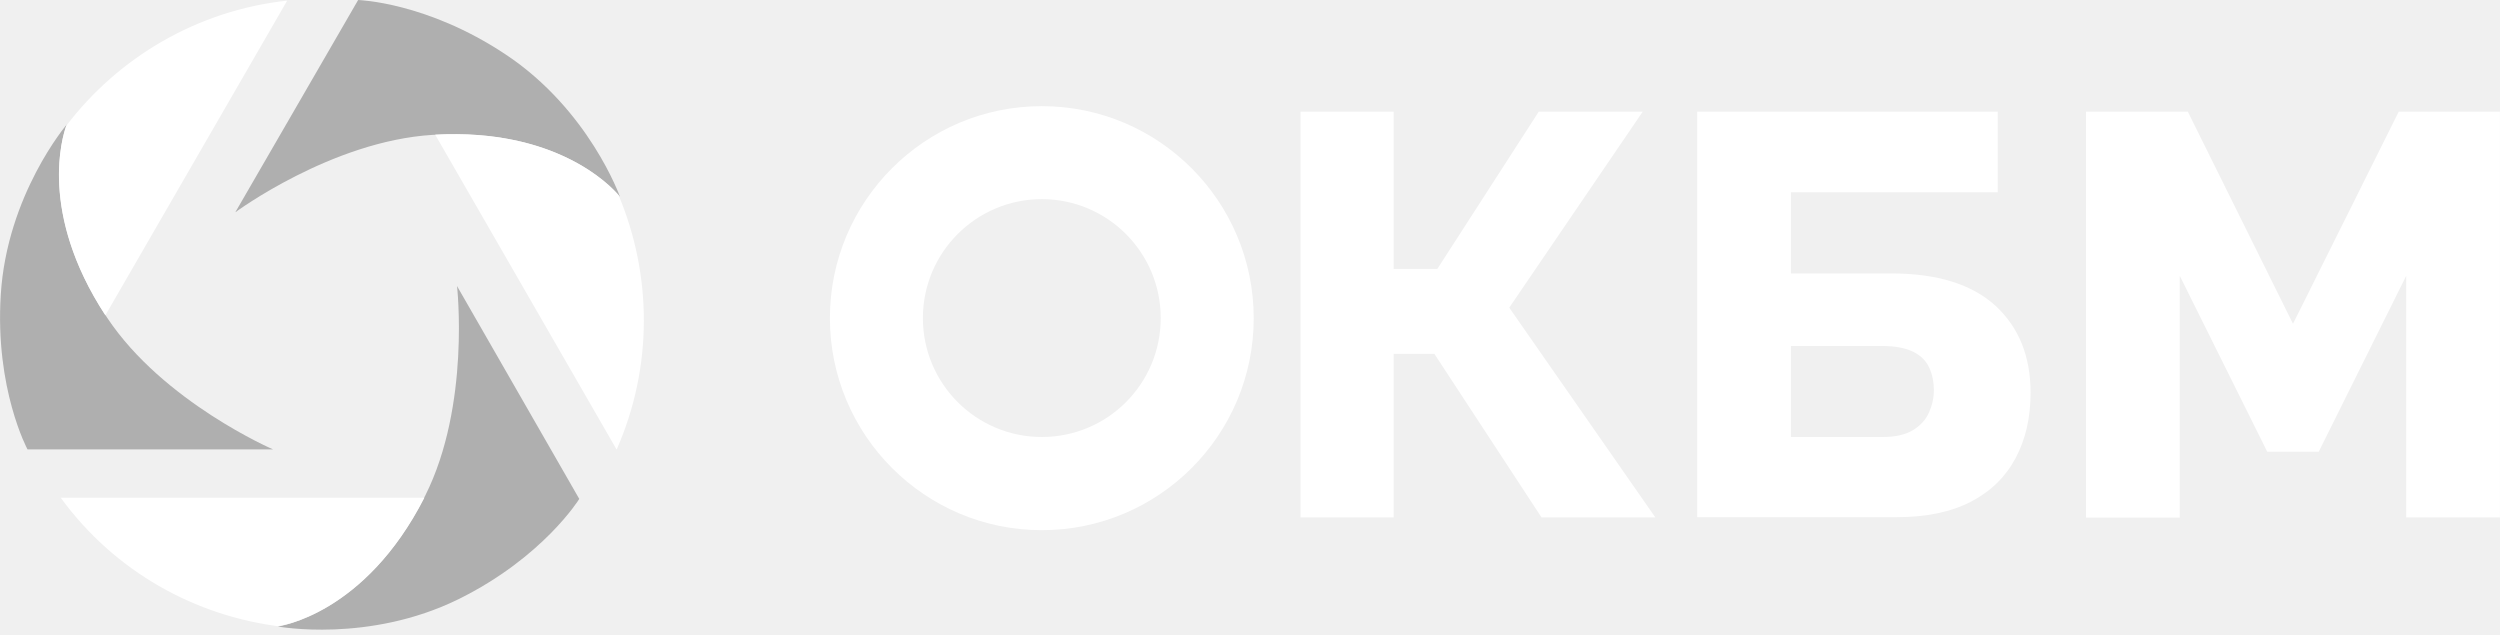
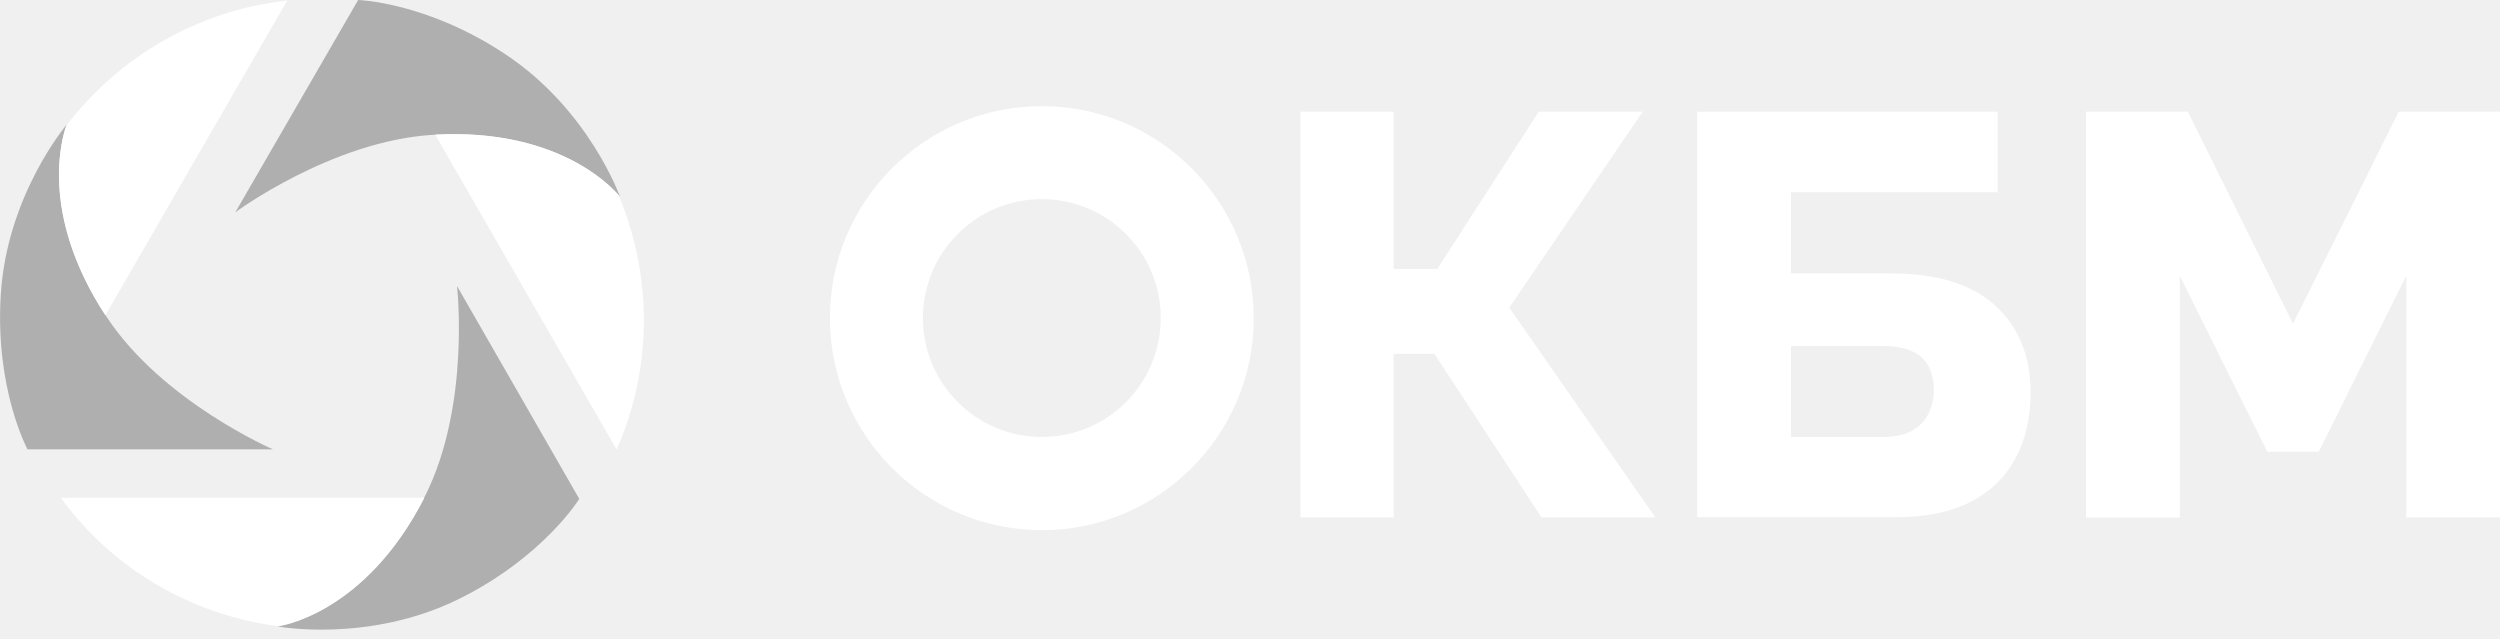
- <svg xmlns="http://www.w3.org/2000/svg" width="134" height="34" viewBox="0 0 134 34" fill="none">
-   <g clip-path="url(#clip0_12_1048)">
-     <path d="M69.707 27.742V5.985H74.701V14.414H77.04L82.477 5.985H88.05L80.896 16.49L88.725 27.732H82.624L76.882 18.966H74.701V27.732H69.707V27.742Z" fill="white" />
-     <path d="M90.969 27.742V5.985H107.079V10.305H95.995V14.656H101.358C103.834 14.656 105.688 15.236 106.953 16.384C108.207 17.543 108.839 19.092 108.839 21.052C108.839 22.401 108.565 23.57 108.027 24.571C107.49 25.572 106.689 26.352 105.625 26.9C104.561 27.447 103.233 27.721 101.642 27.721H90.969V27.742ZM95.995 23.423H100.926C101.6 23.423 102.138 23.296 102.538 23.054C102.938 22.811 103.223 22.495 103.391 22.116C103.56 21.737 103.655 21.336 103.655 20.904C103.655 20.494 103.581 20.104 103.423 19.745C103.265 19.377 102.991 19.082 102.58 18.871C102.169 18.66 101.6 18.544 100.863 18.544H95.995V23.423Z" fill="white" />
-     <path d="M128.973 27.742V14.783L124.284 24.213H121.524L116.835 14.783V27.742H111.809V5.985H117.267L122.904 17.354L128.572 5.985H133.998V27.732H128.973V27.742Z" fill="white" />
-     <path d="M3.581 6.67C3.581 6.67 1.759 11.032 5.741 17.027C8.744 21.547 14.634 24.087 14.634 24.087H1.474C1.474 24.087 -0.275 20.852 0.041 15.805C0.368 10.442 3.581 6.67 3.581 6.67Z" fill="#AFAFAF" />
-     <path d="M14.887 33.58C14.887 33.58 19.575 32.99 22.799 26.552C25.223 21.706 24.496 15.331 24.496 15.331L31.049 26.742C31.049 26.742 29.121 29.871 24.58 32.115C19.755 34.486 14.887 33.58 14.887 33.58Z" fill="#AFAFAF" />
-     <path d="M33.23 10.547C33.23 10.547 30.364 6.786 23.179 7.229C17.763 7.566 12.611 11.38 12.611 11.38L19.196 0.001C19.196 0.001 22.873 0.106 27.088 2.909C31.576 5.88 33.23 10.547 33.23 10.547Z" fill="#AFAFAF" />
-     <path d="M55.841 5.69C49.572 5.69 44.483 10.779 44.483 17.049C44.483 23.318 49.572 28.417 55.841 28.417C62.11 28.417 67.199 23.328 67.199 17.059C67.199 10.79 62.121 5.69 55.841 5.69ZM55.841 23.423C52.322 23.423 49.467 20.568 49.467 17.049C49.467 13.529 52.322 10.674 55.841 10.674C59.36 10.674 62.215 13.529 62.215 17.049C62.215 20.568 59.371 23.423 55.841 23.423Z" fill="white" />
-     <path d="M15.393 0.033C10.567 0.56 6.342 3.078 3.55 6.744C3.35 7.303 2.054 11.401 5.647 16.901L15.393 0.033Z" fill="white" />
-     <path d="M33.157 10.463C32.693 9.915 29.774 6.87 23.326 7.218L33.051 24.097C35.011 19.651 34.948 14.73 33.157 10.463Z" fill="white" />
-     <path d="M15.109 33.59C14.982 33.569 14.919 33.559 14.919 33.559C14.919 33.559 19.534 32.969 22.747 26.678H3.255C6.142 30.64 10.483 33.042 15.109 33.59Z" fill="white" />
+ <svg xmlns="http://www.w3.org/2000/svg" width="286" height="73" viewBox="0 0 286 73" fill="none">
+   <g clip-path="url(#clip0_2_640)">
+     <path d="M148.777 59.21V12.773H159.437V30.763H164.429L176.033 12.773H187.929L172.659 35.193L189.368 59.188H176.347L164.092 40.478H159.437V59.188H148.777V59.21Z" fill="white" />
+     <path d="M194.16 59.21V12.773H228.544V21.993H204.887V31.28H216.333C221.618 31.28 225.576 32.517 228.274 34.968C230.95 37.442 232.299 40.748 232.299 44.931C232.299 47.809 231.715 50.305 230.568 52.441C229.421 54.578 227.712 56.242 225.441 57.411C223.169 58.581 220.336 59.165 216.94 59.165H194.16V59.21ZM204.887 49.99H215.411C216.85 49.99 217.997 49.72 218.852 49.203C219.706 48.686 220.313 48.011 220.673 47.202C221.033 46.392 221.235 45.538 221.235 44.616C221.235 43.739 221.078 42.907 220.741 42.142C220.403 41.355 219.819 40.725 218.942 40.276C218.065 39.826 216.85 39.578 215.276 39.578H204.887V49.99Z" fill="white" />
+     <path d="M275.273 59.21V31.55L265.266 51.677H259.374L249.367 31.55V59.21H238.641V12.773H250.289L262.32 37.037L274.419 12.773H286V59.188H275.273V59.21Z" fill="white" />
+     <path d="M7.645 14.235C7.645 14.235 3.755 23.545 12.255 36.34C18.664 45.988 31.235 51.407 31.235 51.407H3.148C3.148 51.407 -0.585 44.503 0.089 33.732C0.786 22.285 7.645 14.235 7.645 14.235Z" fill="#AFAFAF" />
+     <path d="M31.773 71.669C31.773 71.669 41.781 70.409 48.662 56.669C53.834 46.325 52.282 32.72 52.282 32.72L66.27 57.074C66.27 57.074 62.154 63.753 52.462 68.543C42.163 73.603 31.773 71.669 31.773 71.669Z" fill="#AFAFAF" />
+     <path d="M70.927 22.51C70.927 22.51 64.81 14.482 49.473 15.427C37.914 16.146 26.918 24.287 26.918 24.287L40.973 0C40.973 0 48.821 0.225 57.816 6.207C67.396 12.548 70.927 22.51 70.927 22.51Z" fill="#AFAFAF" />
+     <path d="M119.185 12.144C105.805 12.144 94.943 23.005 94.943 36.385C94.943 49.766 105.805 60.65 119.185 60.65C132.565 60.65 143.427 49.788 143.427 36.408C143.427 23.028 132.588 12.144 119.185 12.144ZM119.185 49.99C111.674 49.99 105.58 43.896 105.58 36.385C105.58 28.875 111.674 22.78 119.185 22.78C126.696 22.78 132.79 28.875 132.79 36.385C132.79 43.896 126.719 49.99 119.185 49.99Z" fill="white" />
+     <path d="M32.855 0.067C22.555 1.192 13.538 6.566 7.578 14.392C7.151 15.584 4.385 24.332 12.053 36.07L32.855 0.067Z" fill="white" />
+     <path d="M70.768 22.33C69.779 21.161 63.55 14.662 49.787 15.404L70.543 51.429C74.726 41.94 74.591 31.438 70.768 22.33Z" fill="white" />
+     <path d="M32.248 71.691C31.978 71.646 31.843 71.624 31.843 71.624C31.843 71.624 41.693 70.364 48.552 56.939H6.949C13.111 65.394 22.376 70.522 32.248 71.691Z" fill="white" />
  </g>
  <defs>
-     <clipPath id="clip0_12_1048">
-       <rect width="134" height="33.748" fill="white" />
+     <clipPath id="clip0_2_640">
+       <rect width="286" height="72.028" fill="white" />
    </clipPath>
  </defs>
</svg>
